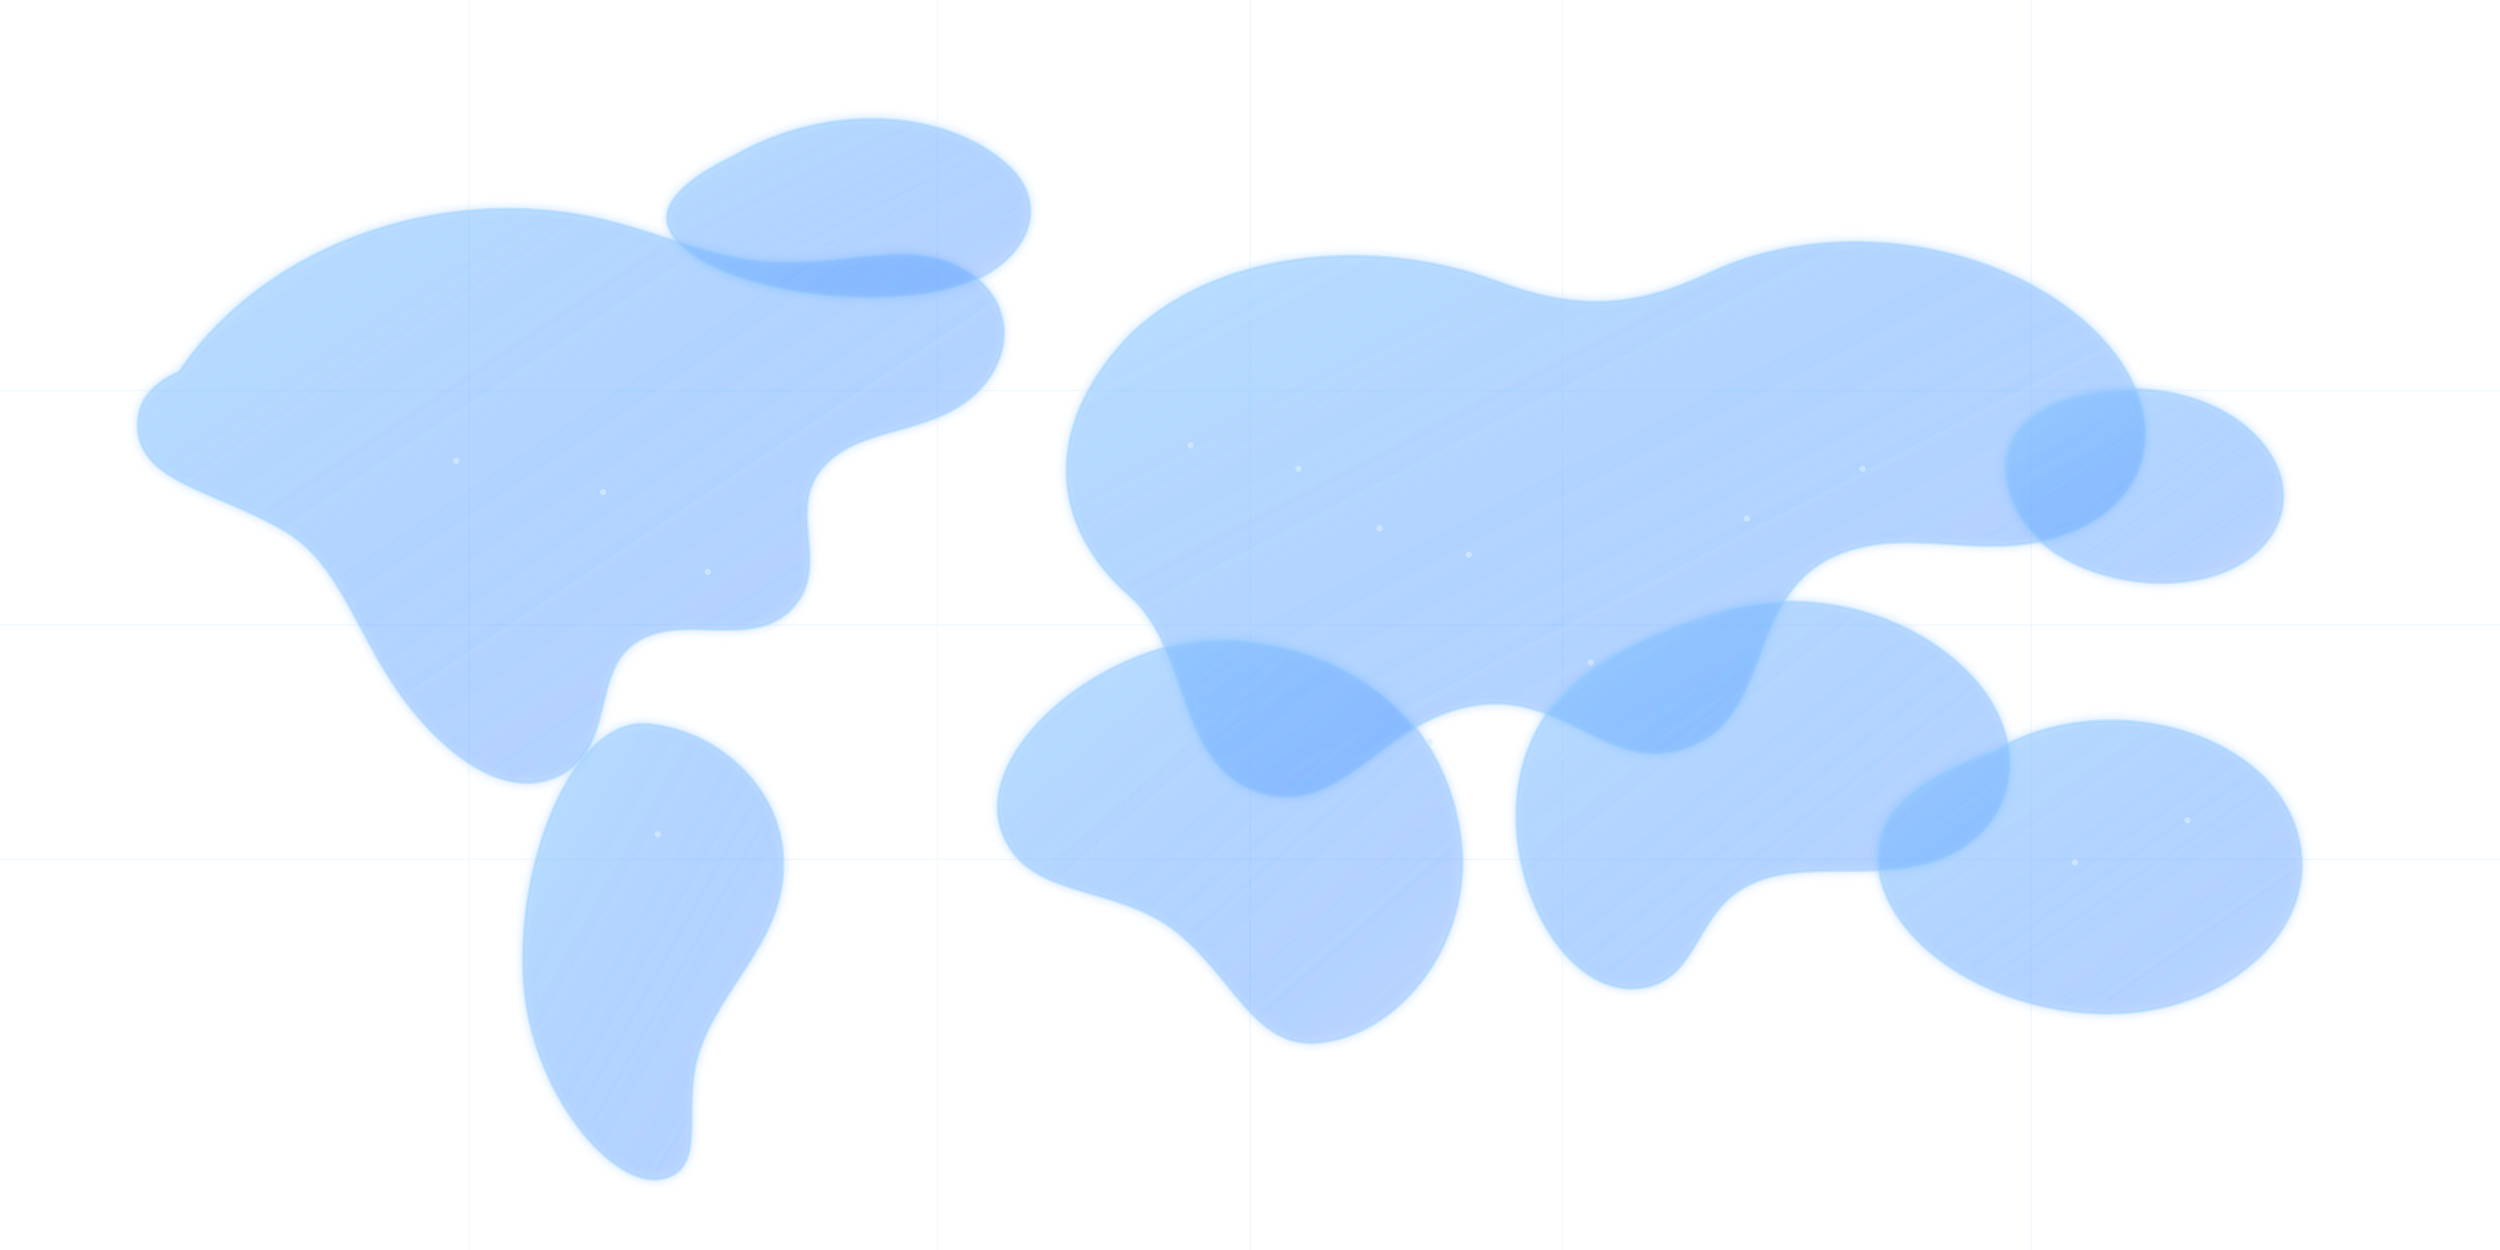
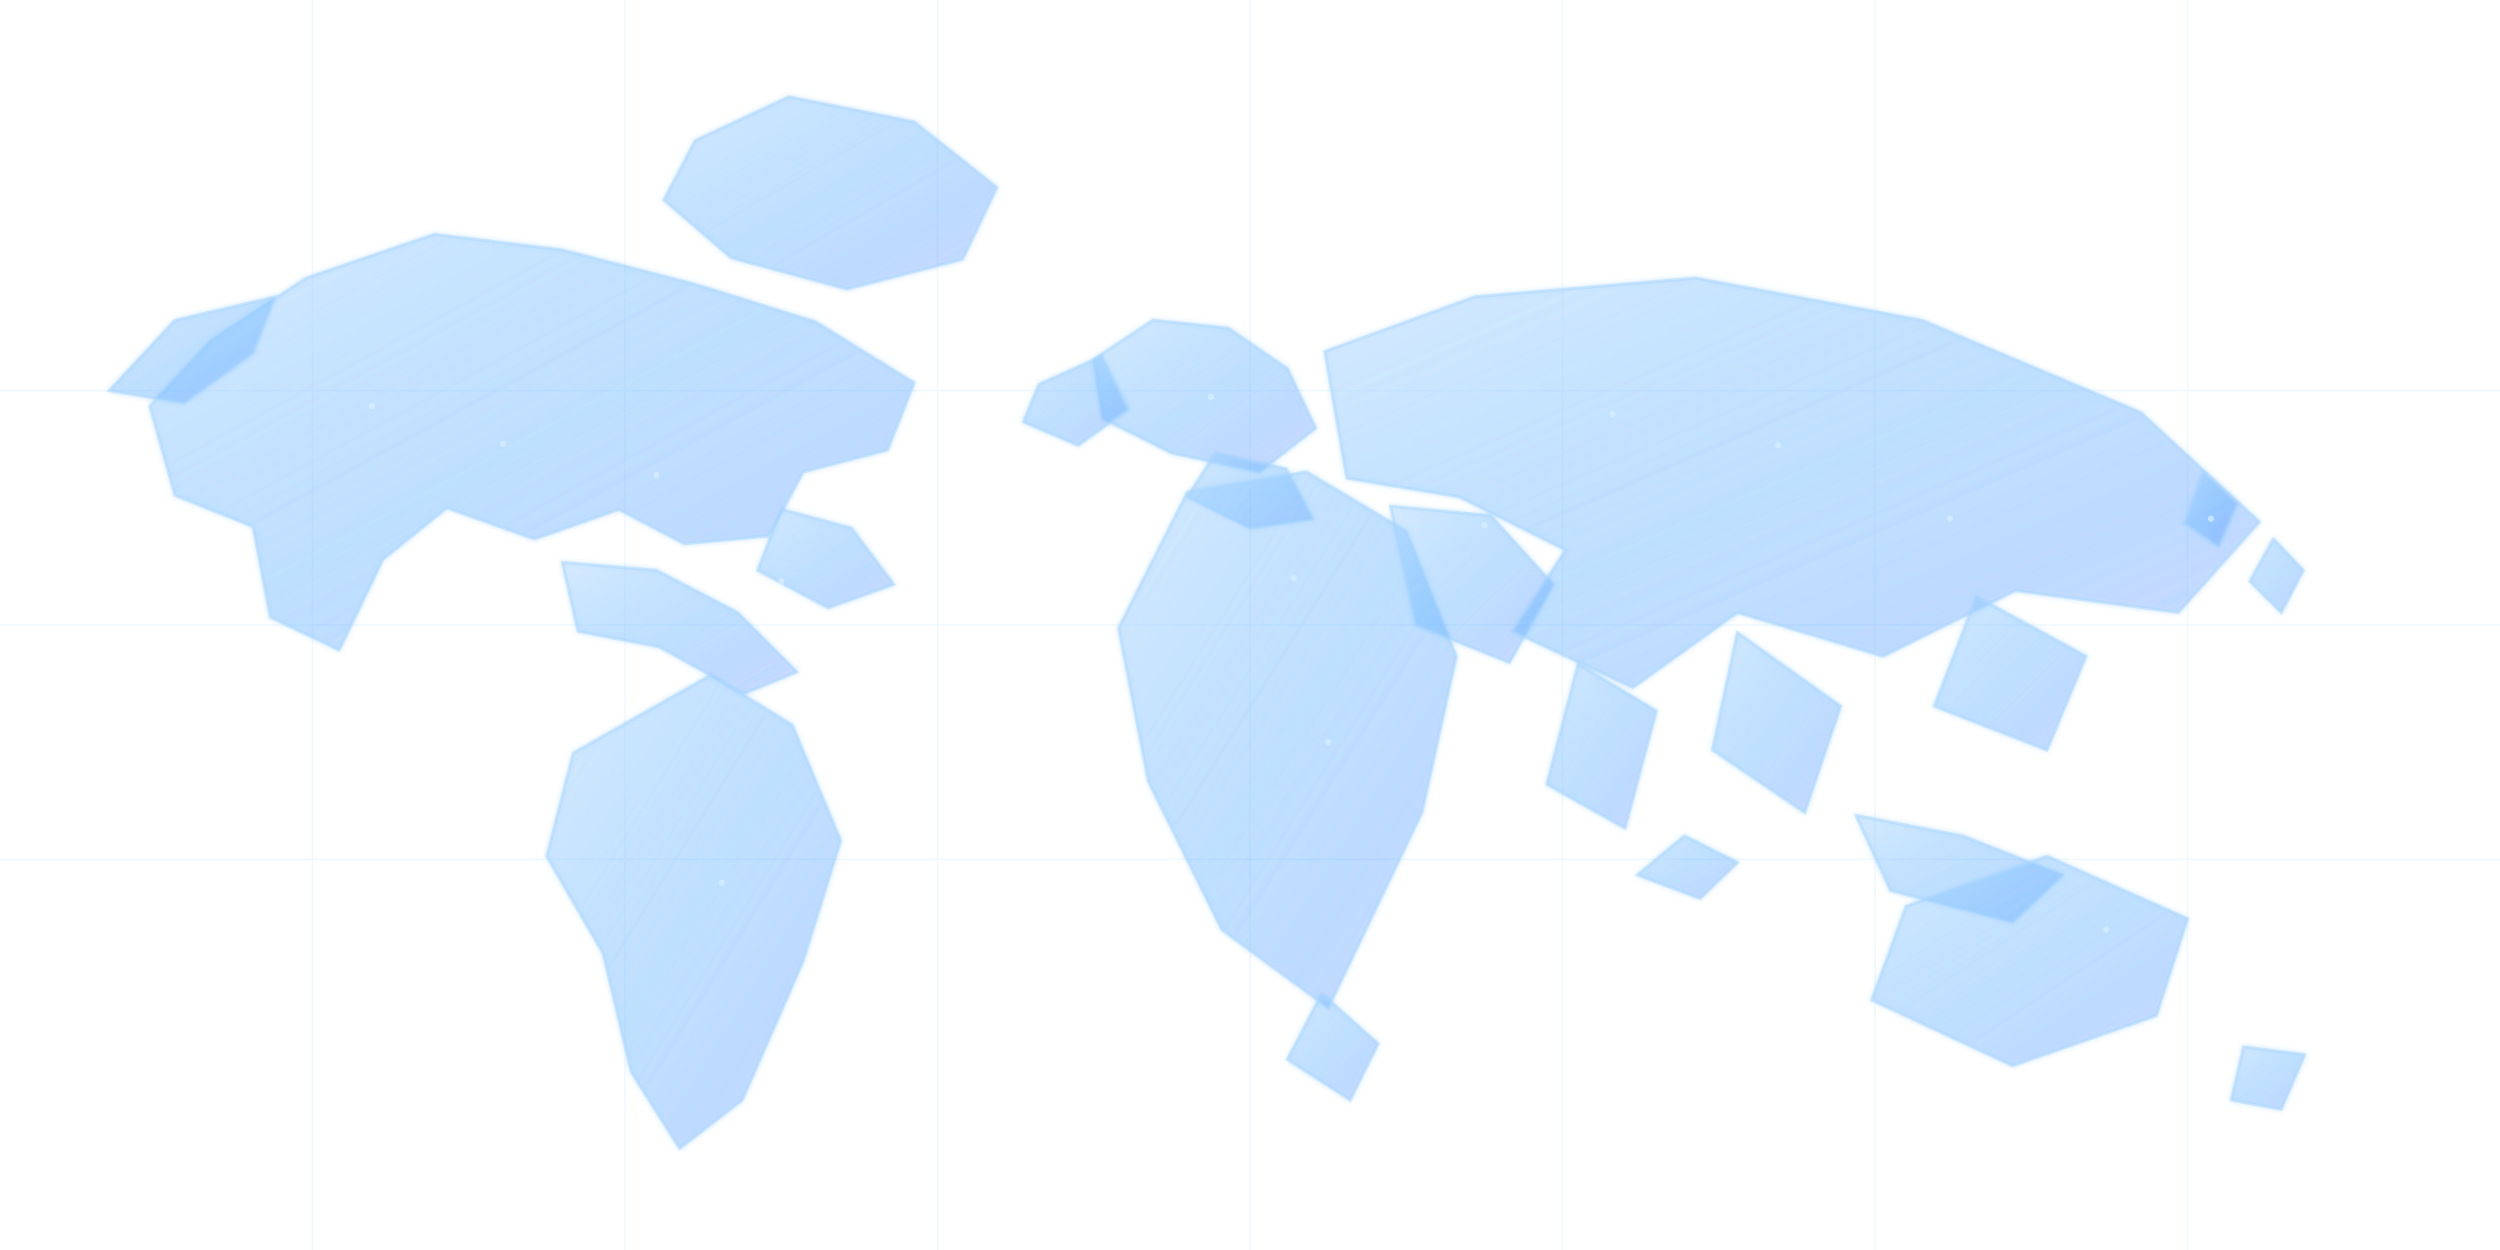
- <svg xmlns="http://www.w3.org/2000/svg" viewBox="0 0 1600 800" role="img" aria-label="stylized world map">
+ <svg xmlns="http://www.w3.org/2000/svg" viewBox="0 0 1600 800" role="img" aria-label="lightweight recognizable world map">
  <defs>
-     <linearGradient id="land" x1="0" x2="1" y1="0" y2="1">
-       <stop offset="0" stop-color="#8ecbff" stop-opacity="0.38" />
-       <stop offset="1" stop-color="#2f7dff" stop-opacity="0.18" />
+     <linearGradient id="land" x1="0" y1="0" x2="1" y2="1">
+       <stop offset="0" stop-color="#b8dcff" stop-opacity="0.34" />
+       <stop offset="0.55" stop-color="#5aaeff" stop-opacity="0.22" />
+       <stop offset="1" stop-color="#1d6dff" stop-opacity="0.14" />
    </linearGradient>
-     <filter id="glow" x="-20%" y="-20%" width="140%" height="140%">
-       <feGaussianBlur stdDeviation="3" result="blur" />
+     <filter id="softGlow" x="-20%" y="-20%" width="140%" height="140%">
+       <feGaussianBlur stdDeviation="1.6" result="b" />
      <feMerge>
-         <feMergeNode in="blur" />
+         <feMergeNode in="b" />
        <feMergeNode in="SourceGraphic" />
      </feMerge>
    </filter>
  </defs>
  <rect width="1600" height="800" fill="none" />
-   <g stroke="#9bd0ff" stroke-opacity="0.13" stroke-width="1">
+   <g stroke="#7fbfff" stroke-opacity="0.12" stroke-width="1">
    <path d="M0 400H1600M800 0V800" />
-     <path d="M0 250H1600M0 550H1600M300 0V800M600 0V800M1000 0V800M1300 0V800" />
+     <path d="M0 250H1600M0 550H1600M200 0V800M400 0V800M600 0V800M1000 0V800M1200 0V800M1400 0V800" />
  </g>
-   <g fill="url(#land)" stroke="#9bd0ff" stroke-opacity="0.42" stroke-width="2" filter="url(#glow)">
-     <path d="M115 238c42-63 126-107 219-104 71 2 105 31 160 34 54 3 98-19 133 12 25 23 18 59-12 79-31 20-70 15-91 43-20 27 8 62-18 88-25 25-67 3-96 19-34 18-14 70-54 88-34 15-71-16-93-44-33-41-43-91-80-113-47-28-101-32-94-75 2-10 10-20 26-27z" />
-     <path d="M418 464c42 5 85 42 83 92-1 48-43 78-55 121-9 33 5 67-18 76-32 13-85-50-92-118-8-79 31-180 82-171z" />
-     <path d="M470 100c60-35 137-30 176 7 31 30 5 72-52 81-66 10-154-9-166-43-5-14 10-30 42-45z" />
-     <path d="M720 218c55-58 159-67 237-38 51 19 88 18 137-5 71-34 171-24 234 26 64 51 58 120-10 142-51 17-100-9-147 14-55 28-36 103-93 122-49 16-76-36-133-28-62 9-85 73-139 56-54-18-43-91-83-126-51-45-55-106-3-163z" />
-     <path d="M795 410c81 8 132 59 140 129 7 62-37 122-90 128-43 5-56-45-96-74-40-28-93-18-108-62-18-54 75-129 154-121z" />
-     <path d="M1092 394c58-20 126-5 167 36 37 37 36 88-4 113-43 27-103 2-141 26-29 18-29 58-63 63-52 8-96-79-75-146 15-48 56-72 116-92z" />
-     <path d="M1278 480c65-38 166-16 190 47 22 58-32 115-106 121-75 6-155-39-160-96-3-31 23-54 76-72z" />
-     <path d="M1335 252c55-11 108 11 123 49 12 32-12 63-53 70-45 8-96-10-114-43-18-34-5-66 44-76z" />
+   <g fill="url(#land)" stroke="#a8d5ff" stroke-opacity="0.48" stroke-width="2" filter="url(#softGlow)">
+     <path d="M445 90 L505 62 L585 78 L638 120 L616 166 L542 185 L468 165 L425 128 Z" />
+     <path d="M96 260 L135 218 L196 178 L278 150 L360 160 L445 182 L522 206 L585 245 L568 288 L514 302 L492 343 L438 348 L396 326 L342 345 L286 325 L245 358 L217 416 L173 395 L162 337 L112 317 Z" />
+     <path d="M70 250 L112 205 L176 190 L162 226 L118 258 Z" />
+     <path d="M500 326 L545 338 L572 374 L530 389 L485 365 Z" />
+     <path d="M360 360 L420 365 L472 392 L510 430 L476 444 L422 414 L370 404 Z" />
+     <path d="M455 432 L507 464 L538 538 L514 615 L475 704 L435 735 L404 686 L386 610 L350 548 L367 482 Z" />
+     <path d="M700 230 L738 205 L786 210 L824 236 L842 274 L806 302 L750 290 L706 268 Z" />
+     <path d="M665 246 L705 228 L722 262 L690 285 L655 270 Z" />
+     <path d="M778 290 L823 300 L840 332 L800 338 L760 318 Z" />
+     <path d="M760 315 L836 302 L900 340 L932 420 L910 520 L850 645 L782 595 L735 500 L716 402 Z" />
+     <path d="M846 636 L882 668 L864 704 L824 678 Z" />
+     <path d="M890 324 L954 330 L994 374 L966 424 L906 400 Z" />
+     <path d="M848 225 L944 190 L1085 178 L1230 205 L1370 264 L1446 334 L1394 392 L1290 378 L1205 420 L1112 392 L1045 440 L968 404 L1002 352 L934 318 L862 306 Z" />
+     <path d="M1010 425 L1060 455 L1040 530 L990 502 Z" />
+     <path d="M1112 405 L1178 452 L1155 520 L1096 480 Z" />
+     <path d="M1265 382 L1335 420 L1310 480 L1238 452 Z" />
+     <path d="M1410 302 L1432 322 L1420 350 L1398 335 Z" />
+     <path d="M1455 345 L1474 365 L1460 392 L1440 372 Z" />
+     <path d="M1188 522 L1256 535 L1320 560 L1288 590 L1210 570 Z" />
+     <path d="M1078 535 L1112 552 L1088 575 L1048 560 Z" />
+     <path d="M1220 580 L1310 548 L1400 588 L1380 650 L1288 682 L1198 640 Z" />
+     <path d="M1436 670 L1475 675 L1460 710 L1428 704 Z" />
  </g>
-   <g fill="#d8ecff" fill-opacity="0.70">
-     <circle cx="292" cy="295" r="2" />
-     <circle cx="386" cy="315" r="2" />
-     <circle cx="453" cy="366" r="2" />
-     <circle cx="421" cy="534" r="2" />
-     <circle cx="762" cy="285" r="2" />
-     <circle cx="831" cy="300" r="2" />
-     <circle cx="883" cy="338" r="2" />
-     <circle cx="940" cy="355" r="2" />
-     <circle cx="915" cy="475" r="2" />
-     <circle cx="1018" cy="424" r="2" />
-     <circle cx="1118" cy="332" r="2" />
-     <circle cx="1192" cy="300" r="2" />
-     <circle cx="1328" cy="552" r="2" />
-     <circle cx="1400" cy="525" r="2" />
+   <g fill="#d9efff" fill-opacity="0.72">
+     <circle cx="238" cy="260" r="2" />
+     <circle cx="322" cy="284" r="2" />
+     <circle cx="420" cy="304" r="2" />
+     <circle cx="500" cy="372" r="2" />
+     <circle cx="462" cy="565" r="2" />
+     <circle cx="775" cy="254" r="2" />
+     <circle cx="828" cy="370" r="2" />
+     <circle cx="850" cy="475" r="2" />
+     <circle cx="950" cy="336" r="2" />
+     <circle cx="1032" cy="265" r="2" />
+     <circle cx="1138" cy="285" r="2" />
+     <circle cx="1248" cy="332" r="2" />
+     <circle cx="1348" cy="595" r="2" />
+     <circle cx="1415" cy="332" r="2" />
  </g>
</svg>
